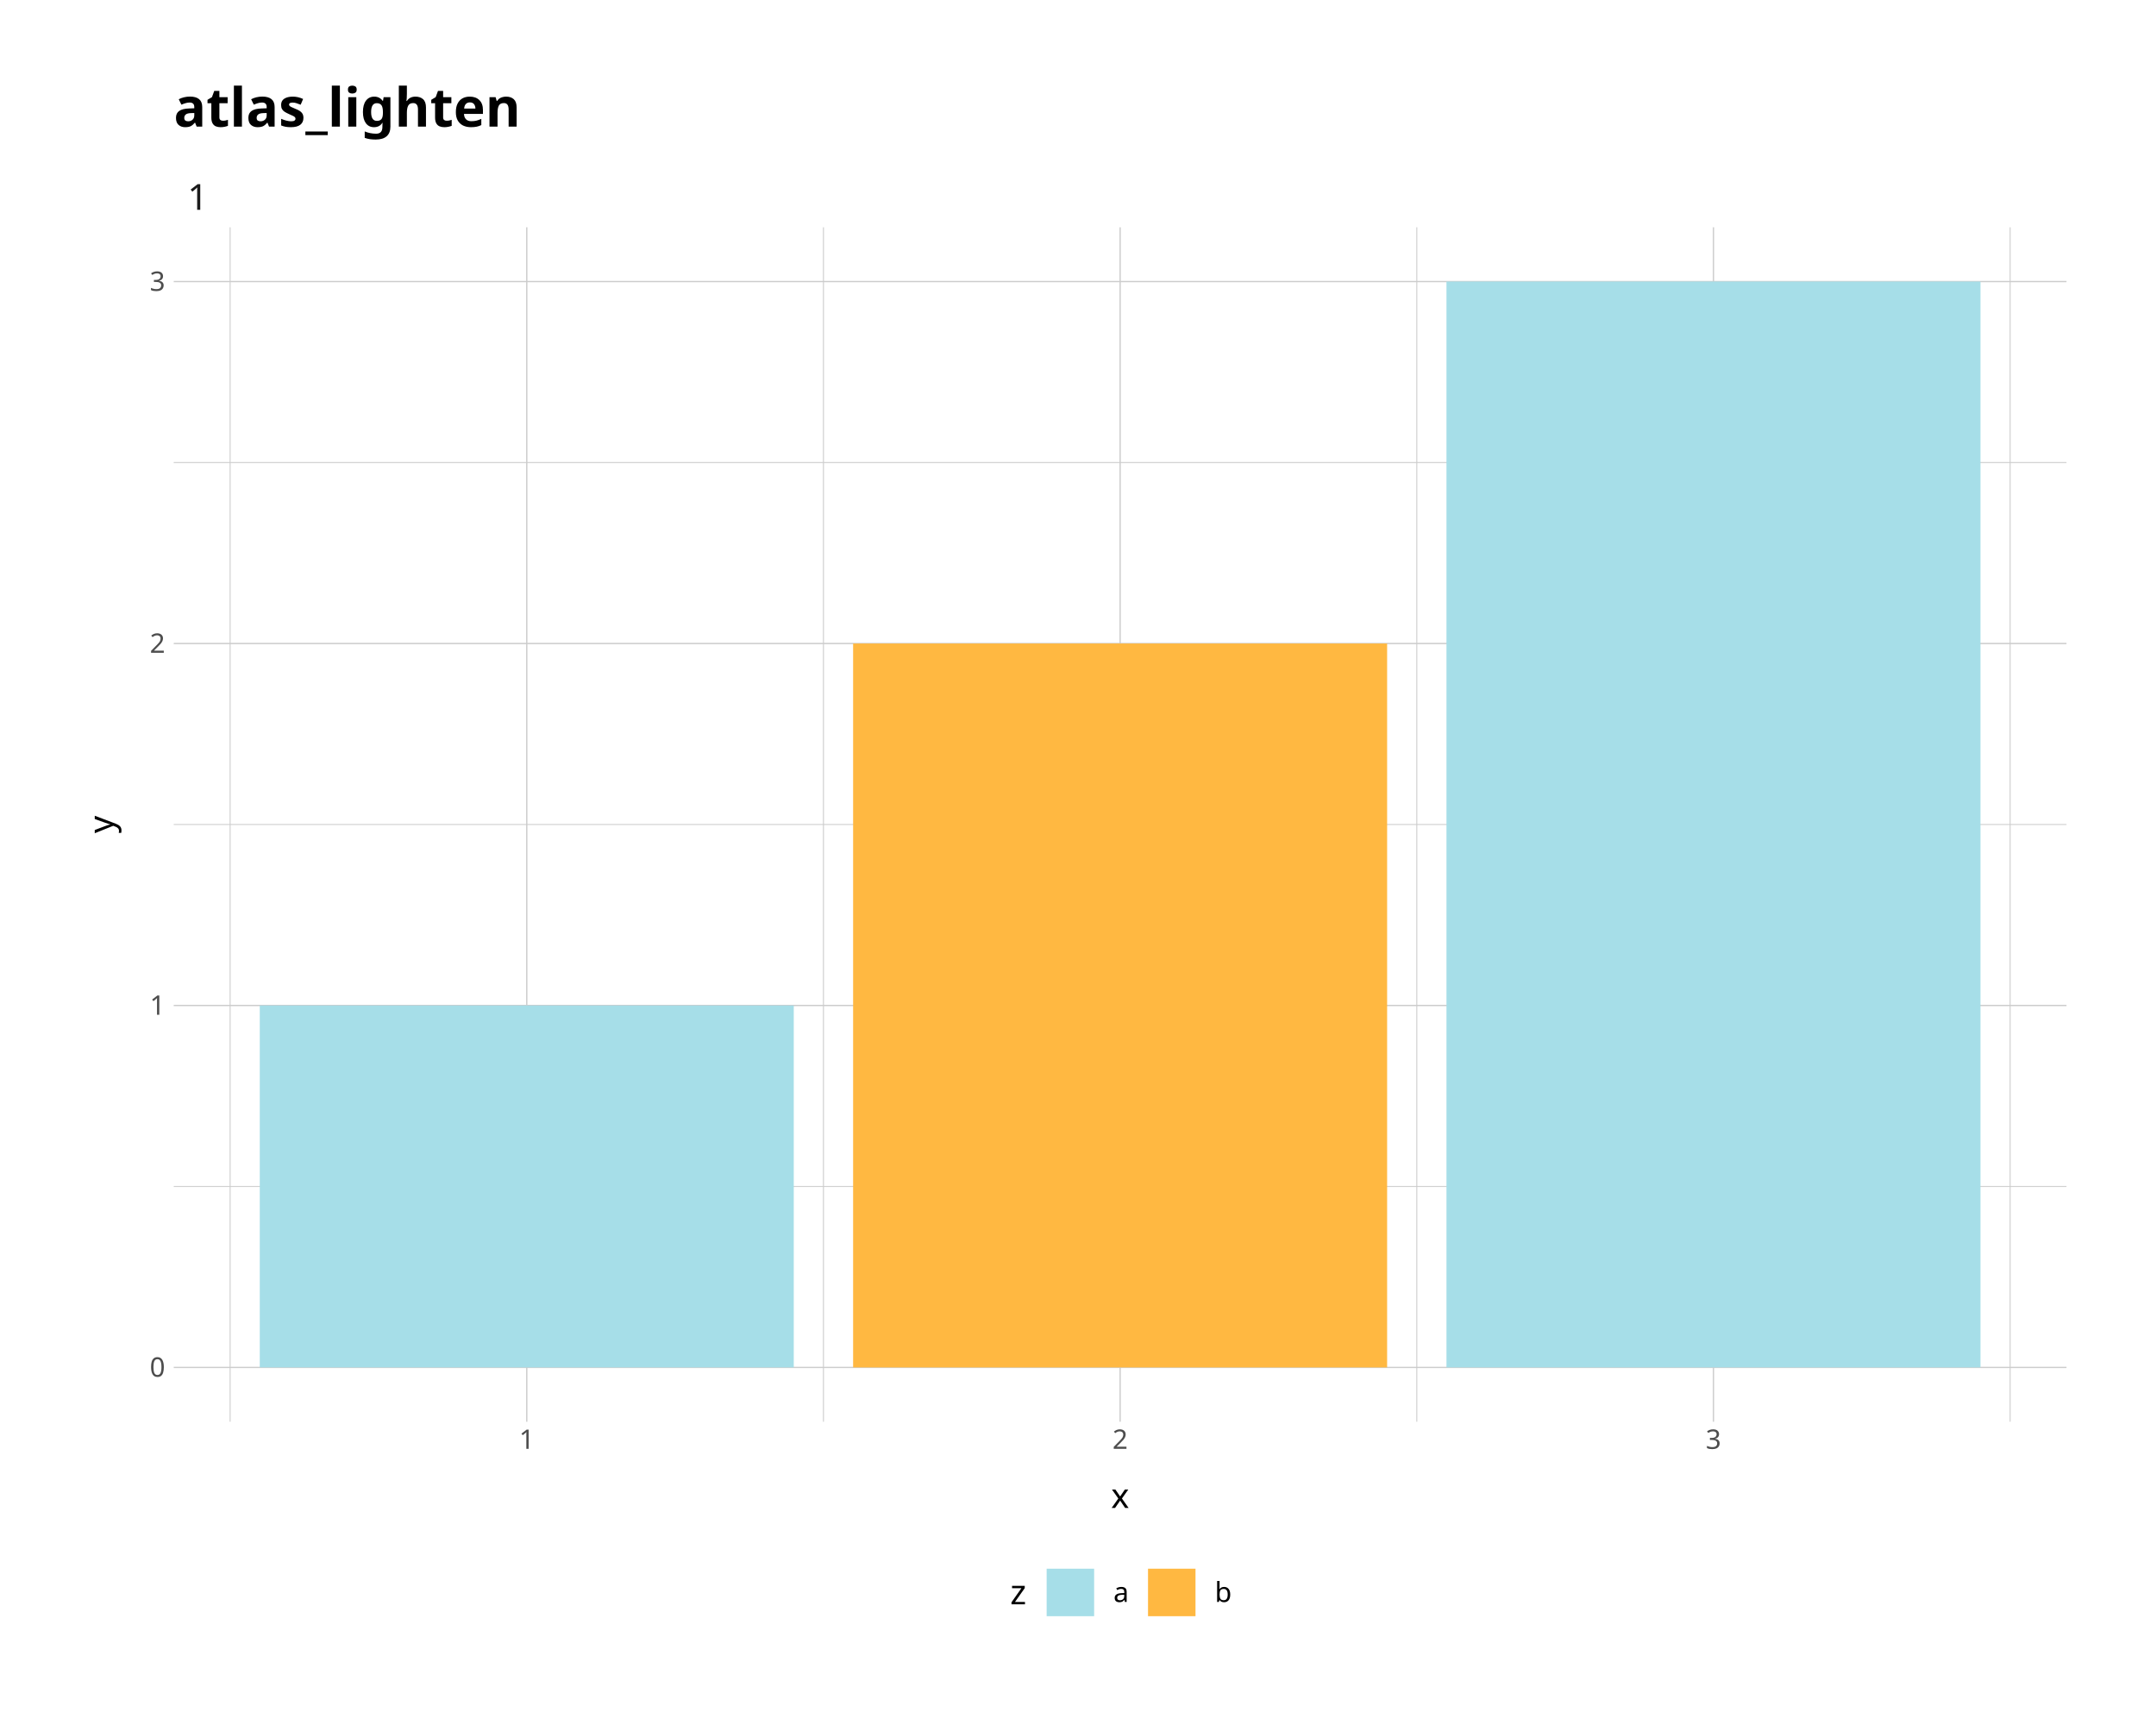
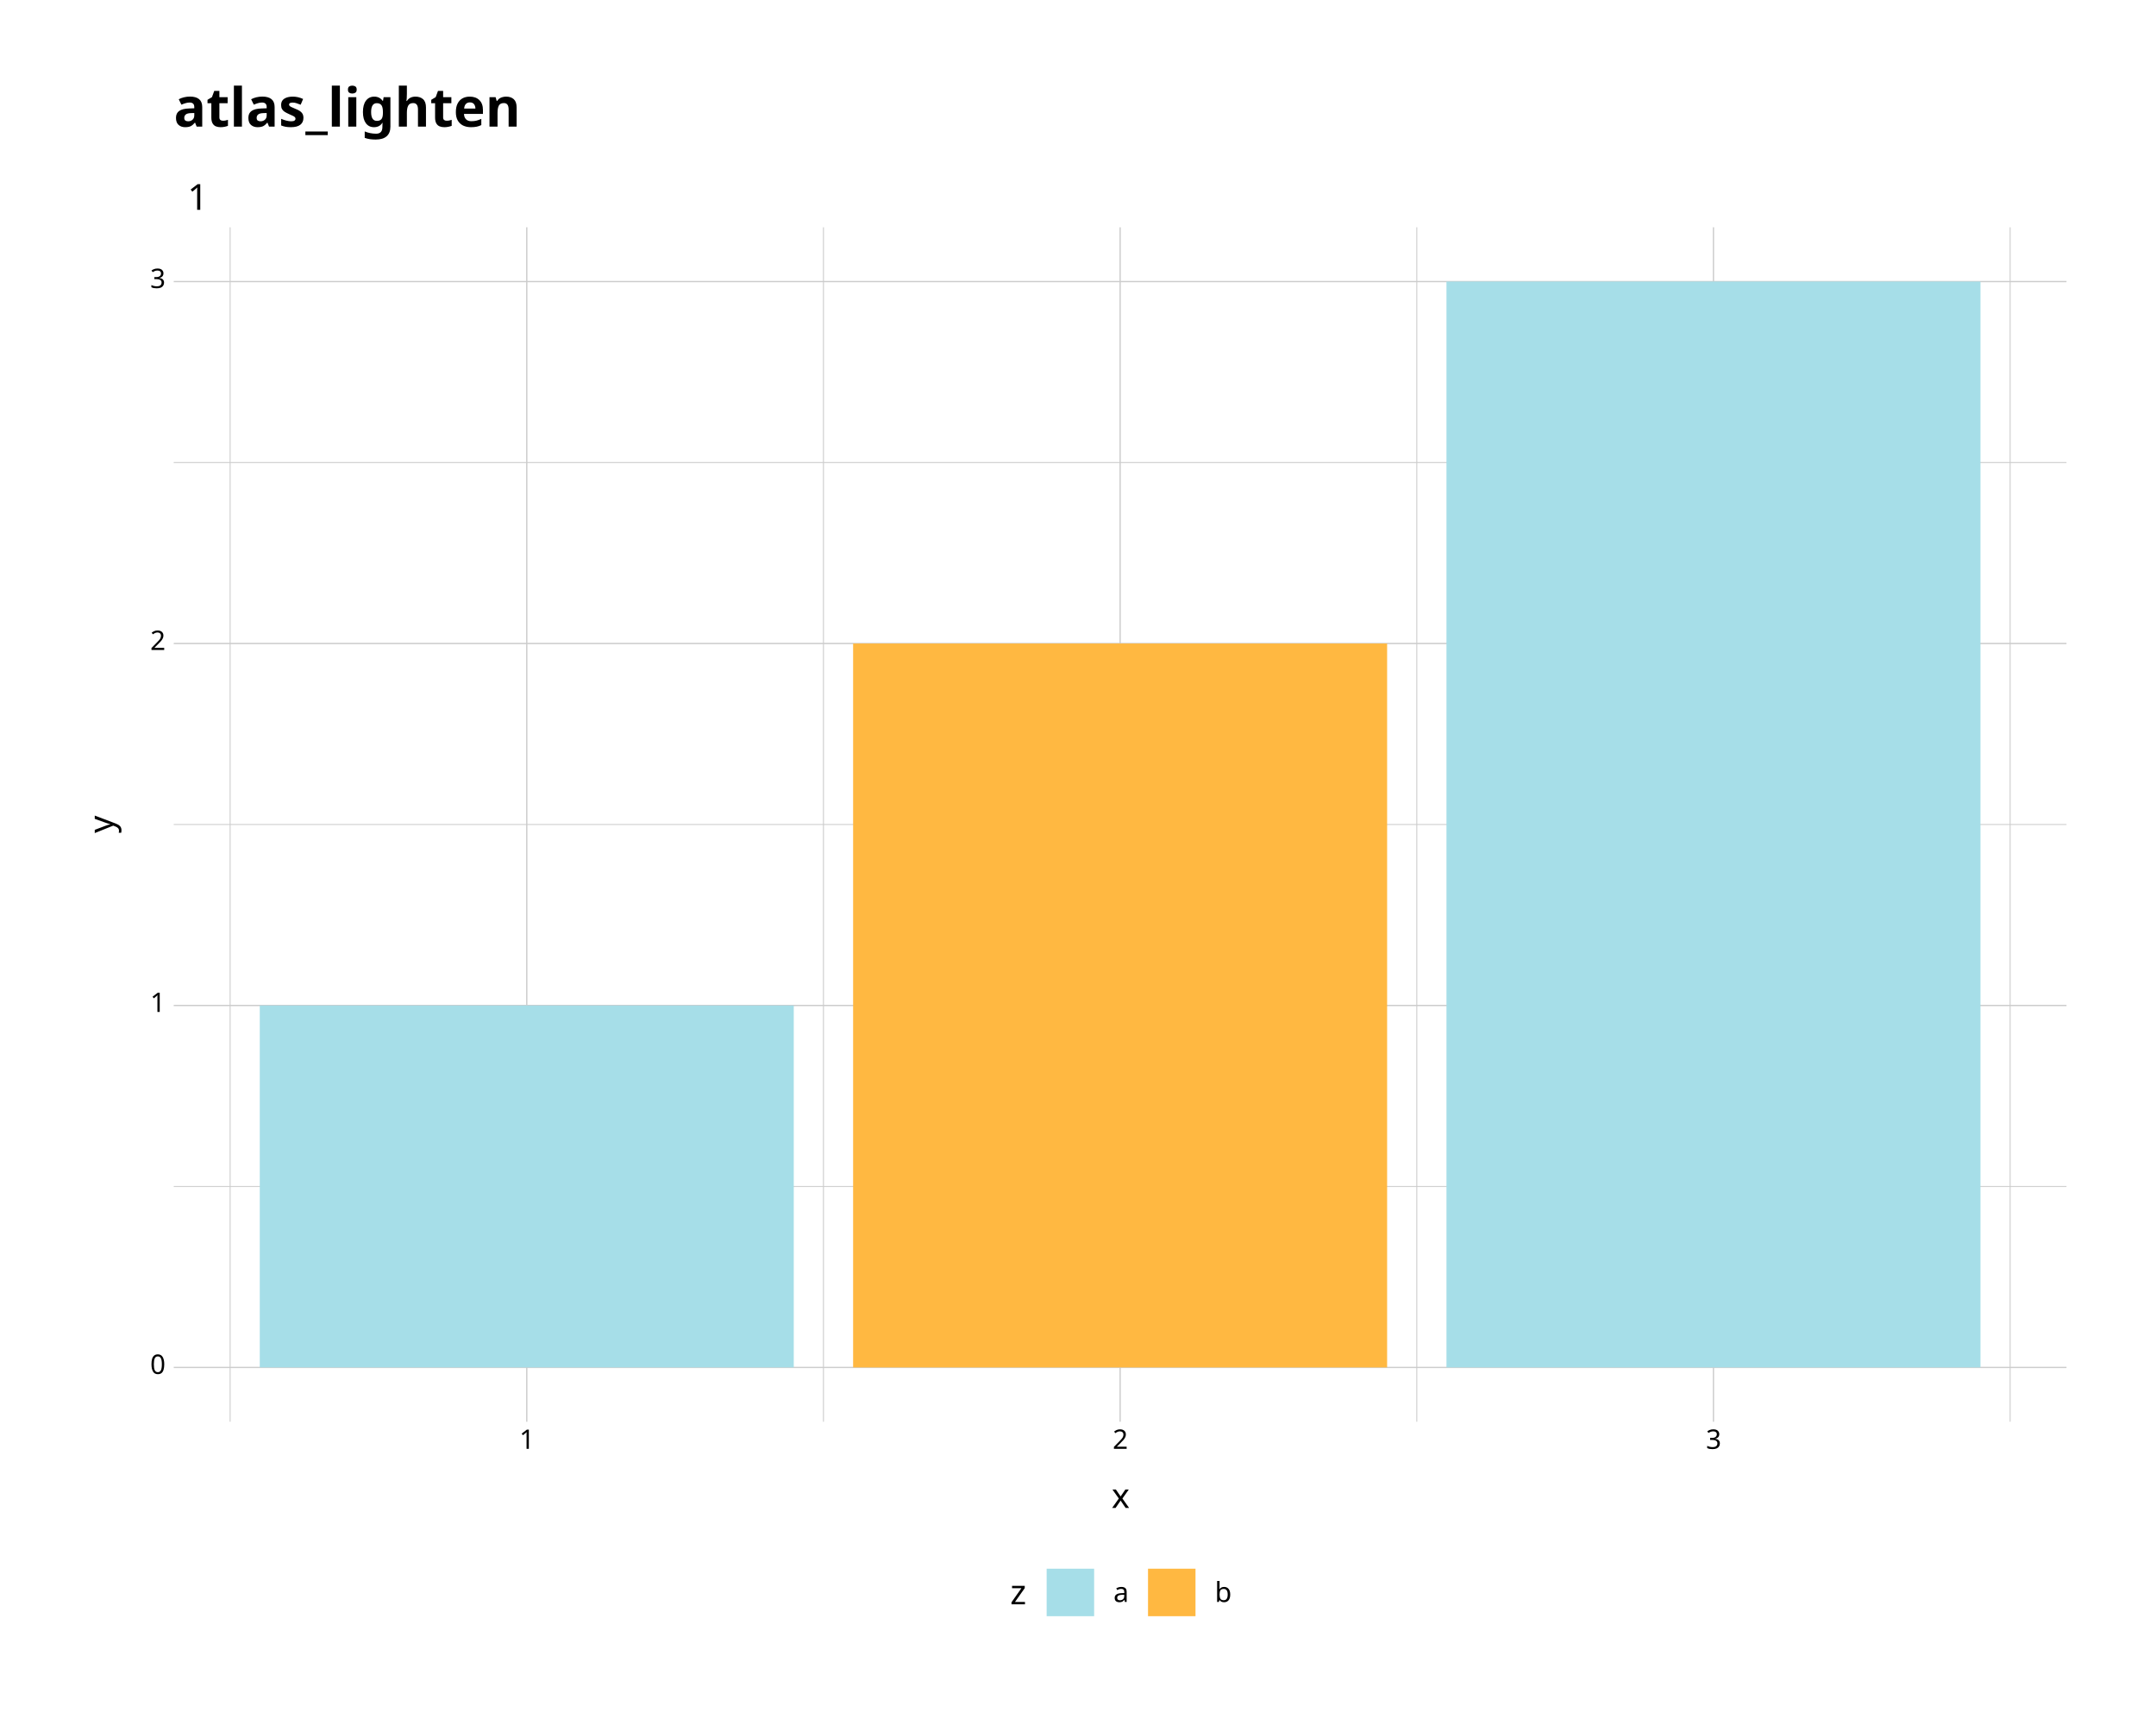
<svg xmlns="http://www.w3.org/2000/svg" class="svglite" data-engine-version="2.0" width="720.00pt" height="576.00pt" viewBox="0 0 720.00 576.00">
  <defs>
    <style type="text/css">
    .svglite line, .svglite polyline, .svglite polygon, .svglite path, .svglite rect, .svglite circle {
      fill: none;
      stroke: #000000;
      stroke-linecap: round;
      stroke-linejoin: round;
      stroke-miterlimit: 10.00;
    }
  </style>
  </defs>
  <rect width="100%" height="100%" style="stroke: none; fill: #FFFFFF;" />
  <defs>
    <clipPath id="cpMC4wMHw3MjAuMDB8MC4wMHw1NzYuMDA=">
      <rect x="0.00" y="0.00" width="720.00" height="576.00" />
    </clipPath>
  </defs>
  <g clip-path="url(#cpMC4wMHw3MjAuMDB8MC4wMHw1NzYuMDA=)">
</g>
  <defs>
    <clipPath id="cpNTguMDJ8NjkwLjExfDc1Ljg5fDQ3NC43Mw==">
      <rect x="58.02" y="75.89" width="632.09" height="398.84" />
    </clipPath>
  </defs>
  <g clip-path="url(#cpNTguMDJ8NjkwLjExfDc1Ljg5fDQ3NC43Mw==)">
    <polyline points="58.02,396.17 690.11,396.17 " style="stroke-width: 0.32; stroke: #CCCCCC; stroke-linecap: butt;" />
    <polyline points="58.02,275.31 690.11,275.31 " style="stroke-width: 0.32; stroke: #CCCCCC; stroke-linecap: butt;" />
    <polyline points="58.02,154.45 690.11,154.45 " style="stroke-width: 0.32; stroke: #CCCCCC; stroke-linecap: butt;" />
    <polyline points="76.85,474.73 76.85,75.89 " style="stroke-width: 0.32; stroke: #CCCCCC; stroke-linecap: butt;" />
    <polyline points="274.99,474.73 274.99,75.89 " style="stroke-width: 0.32; stroke: #CCCCCC; stroke-linecap: butt;" />
    <polyline points="473.14,474.73 473.14,75.89 " style="stroke-width: 0.32; stroke: #CCCCCC; stroke-linecap: butt;" />
    <polyline points="671.29,474.73 671.29,75.89 " style="stroke-width: 0.32; stroke: #CCCCCC; stroke-linecap: butt;" />
    <polyline points="58.02,456.60 690.11,456.60 " style="stroke-width: 0.43; stroke: #CCCCCC; stroke-linecap: butt;" />
    <polyline points="58.02,335.74 690.11,335.74 " style="stroke-width: 0.43; stroke: #CCCCCC; stroke-linecap: butt;" />
    <polyline points="58.02,214.88 690.11,214.88 " style="stroke-width: 0.43; stroke: #CCCCCC; stroke-linecap: butt;" />
    <polyline points="58.02,94.02 690.11,94.02 " style="stroke-width: 0.43; stroke: #CCCCCC; stroke-linecap: butt;" />
    <polyline points="175.92,474.73 175.92,75.89 " style="stroke-width: 0.43; stroke: #CCCCCC; stroke-linecap: butt;" />
    <polyline points="374.07,474.73 374.07,75.89 " style="stroke-width: 0.43; stroke: #CCCCCC; stroke-linecap: butt;" />
    <polyline points="572.21,474.73 572.21,75.89 " style="stroke-width: 0.43; stroke: #CCCCCC; stroke-linecap: butt;" />
    <rect x="86.75" y="335.74" width="178.33" height="120.86" style="stroke-width: 1.07; stroke: none; stroke-linecap: square; stroke-linejoin: miter; fill: #A6DEE8;" />
    <rect x="284.90" y="214.88" width="178.33" height="241.72" style="stroke-width: 1.07; stroke: none; stroke-linecap: square; stroke-linejoin: miter; fill: #FFB841;" />
    <rect x="483.05" y="94.02" width="178.33" height="362.58" style="stroke-width: 1.07; stroke: none; stroke-linecap: square; stroke-linejoin: miter; fill: #A6DEE8;" />
  </g>
  <g clip-path="url(#cpMC4wMHw3MjAuMDB8MC4wMHw1NzYuMDA=)">
</g>
  <defs>
    <clipPath id="cpNTguMDJ8NjkwLjExfDU1Ljk3fDc1Ljg5">
      <rect x="58.02" y="55.97" width="632.09" height="19.92" />
    </clipPath>
  </defs>
  <g clip-path="url(#cpNTguMDJ8NjkwLjExfDU1Ljk3fDc1Ljg5)">
-     <text x="62.61" y="70.06" style="font-size: 12.00px; fill: #1A1A1A; font-family: sans;" textLength="6.67px" lengthAdjust="spacingAndGlyphs">1</text>
+     <text x="62.61" y="70.06" style="font-size: 12.00px; font-family: sans;" textLength="6.67px" lengthAdjust="spacingAndGlyphs">1</text>
  </g>
  <g clip-path="url(#cpMC4wMHw3MjAuMDB8MC4wMHw1NzYuMDA=)">
-     <text x="175.92" y="483.79" text-anchor="middle" style="font-size: 9.00px; fill: #4D4D4D; font-family: sans;" textLength="5.01px" lengthAdjust="spacingAndGlyphs">1</text>
-     <text x="374.07" y="483.79" text-anchor="middle" style="font-size: 9.00px; fill: #4D4D4D; font-family: sans;" textLength="5.01px" lengthAdjust="spacingAndGlyphs">2</text>
-     <text x="572.21" y="483.79" text-anchor="middle" style="font-size: 9.00px; fill: #4D4D4D; font-family: sans;" textLength="5.01px" lengthAdjust="spacingAndGlyphs">3</text>
-     <text x="55.16" y="459.70" text-anchor="end" style="font-size: 9.00px; fill: #4D4D4D; font-family: sans;" textLength="5.01px" lengthAdjust="spacingAndGlyphs">0</text>
-     <text x="55.16" y="338.84" text-anchor="end" style="font-size: 9.00px; fill: #4D4D4D; font-family: sans;" textLength="5.01px" lengthAdjust="spacingAndGlyphs">1</text>
-     <text x="55.16" y="217.98" text-anchor="end" style="font-size: 9.00px; fill: #4D4D4D; font-family: sans;" textLength="5.01px" lengthAdjust="spacingAndGlyphs">2</text>
-     <text x="55.16" y="97.12" text-anchor="end" style="font-size: 9.00px; fill: #4D4D4D; font-family: sans;" textLength="5.01px" lengthAdjust="spacingAndGlyphs">3</text>
-     <text x="374.07" y="503.53" text-anchor="middle" style="font-size: 11.50px; font-family: sans;" textLength="5.75px" lengthAdjust="spacingAndGlyphs">x</text>
-     <text transform="translate(37.80,275.31) rotate(-90)" text-anchor="middle" style="font-size: 11.50px; font-family: sans;" textLength="5.75px" lengthAdjust="spacingAndGlyphs">y</text>
+     <text x="173.42" y="483.79" style="font-size: 9.00px; font-family: sans;" textLength="5.01px" lengthAdjust="spacingAndGlyphs">1</text>
+     <text x="371.56" y="483.79" style="font-size: 9.00px; font-family: sans;" textLength="5.01px" lengthAdjust="spacingAndGlyphs">2</text>
+     <text x="569.71" y="483.79" style="font-size: 9.00px; font-family: sans;" textLength="5.01px" lengthAdjust="spacingAndGlyphs">3</text>
+     <text x="50.15" y="458.76" style="font-size: 9.00px; font-family: sans;" textLength="5.01px" lengthAdjust="spacingAndGlyphs">0</text>
+     <text x="50.15" y="337.90" style="font-size: 9.00px; font-family: sans;" textLength="5.01px" lengthAdjust="spacingAndGlyphs">1</text>
+     <text x="50.15" y="217.04" style="font-size: 9.00px; font-family: sans;" textLength="5.01px" lengthAdjust="spacingAndGlyphs">2</text>
+     <text x="50.15" y="96.18" style="font-size: 9.00px; font-family: sans;" textLength="5.01px" lengthAdjust="spacingAndGlyphs">3</text>
+     <text x="371.19" y="503.53" style="font-size: 11.50px; font-family: sans;" textLength="5.75px" lengthAdjust="spacingAndGlyphs">x</text>
+     <text transform="translate(37.80,278.19) rotate(-90)" style="font-size: 11.50px; font-family: sans;" textLength="5.75px" lengthAdjust="spacingAndGlyphs">y</text>
    <text x="337.34" y="535.70" style="font-size: 11.50px; font-family: sans;" textLength="5.75px" lengthAdjust="spacingAndGlyphs">z</text>
    <rect x="349.53" y="523.81" width="15.86" height="15.86" style="stroke-width: 1.07; stroke: none; stroke-linecap: square; stroke-linejoin: miter; fill: #A6DEE8;" />
    <rect x="383.38" y="523.81" width="15.86" height="15.86" style="stroke-width: 1.07; stroke: none; stroke-linecap: square; stroke-linejoin: miter; fill: #FFB841;" />
    <text x="371.83" y="534.91" style="font-size: 9.20px; font-family: sans;" textLength="5.12px" lengthAdjust="spacingAndGlyphs">a</text>
    <text x="405.68" y="534.91" style="font-size: 9.20px; font-family: sans;" textLength="5.12px" lengthAdjust="spacingAndGlyphs">b</text>
    <text x="58.02" y="42.28" style="font-size: 18.00px; font-weight: bold; font-family: sans;" textLength="101.08px" lengthAdjust="spacingAndGlyphs">atlas_lighten</text>
  </g>
</svg>
